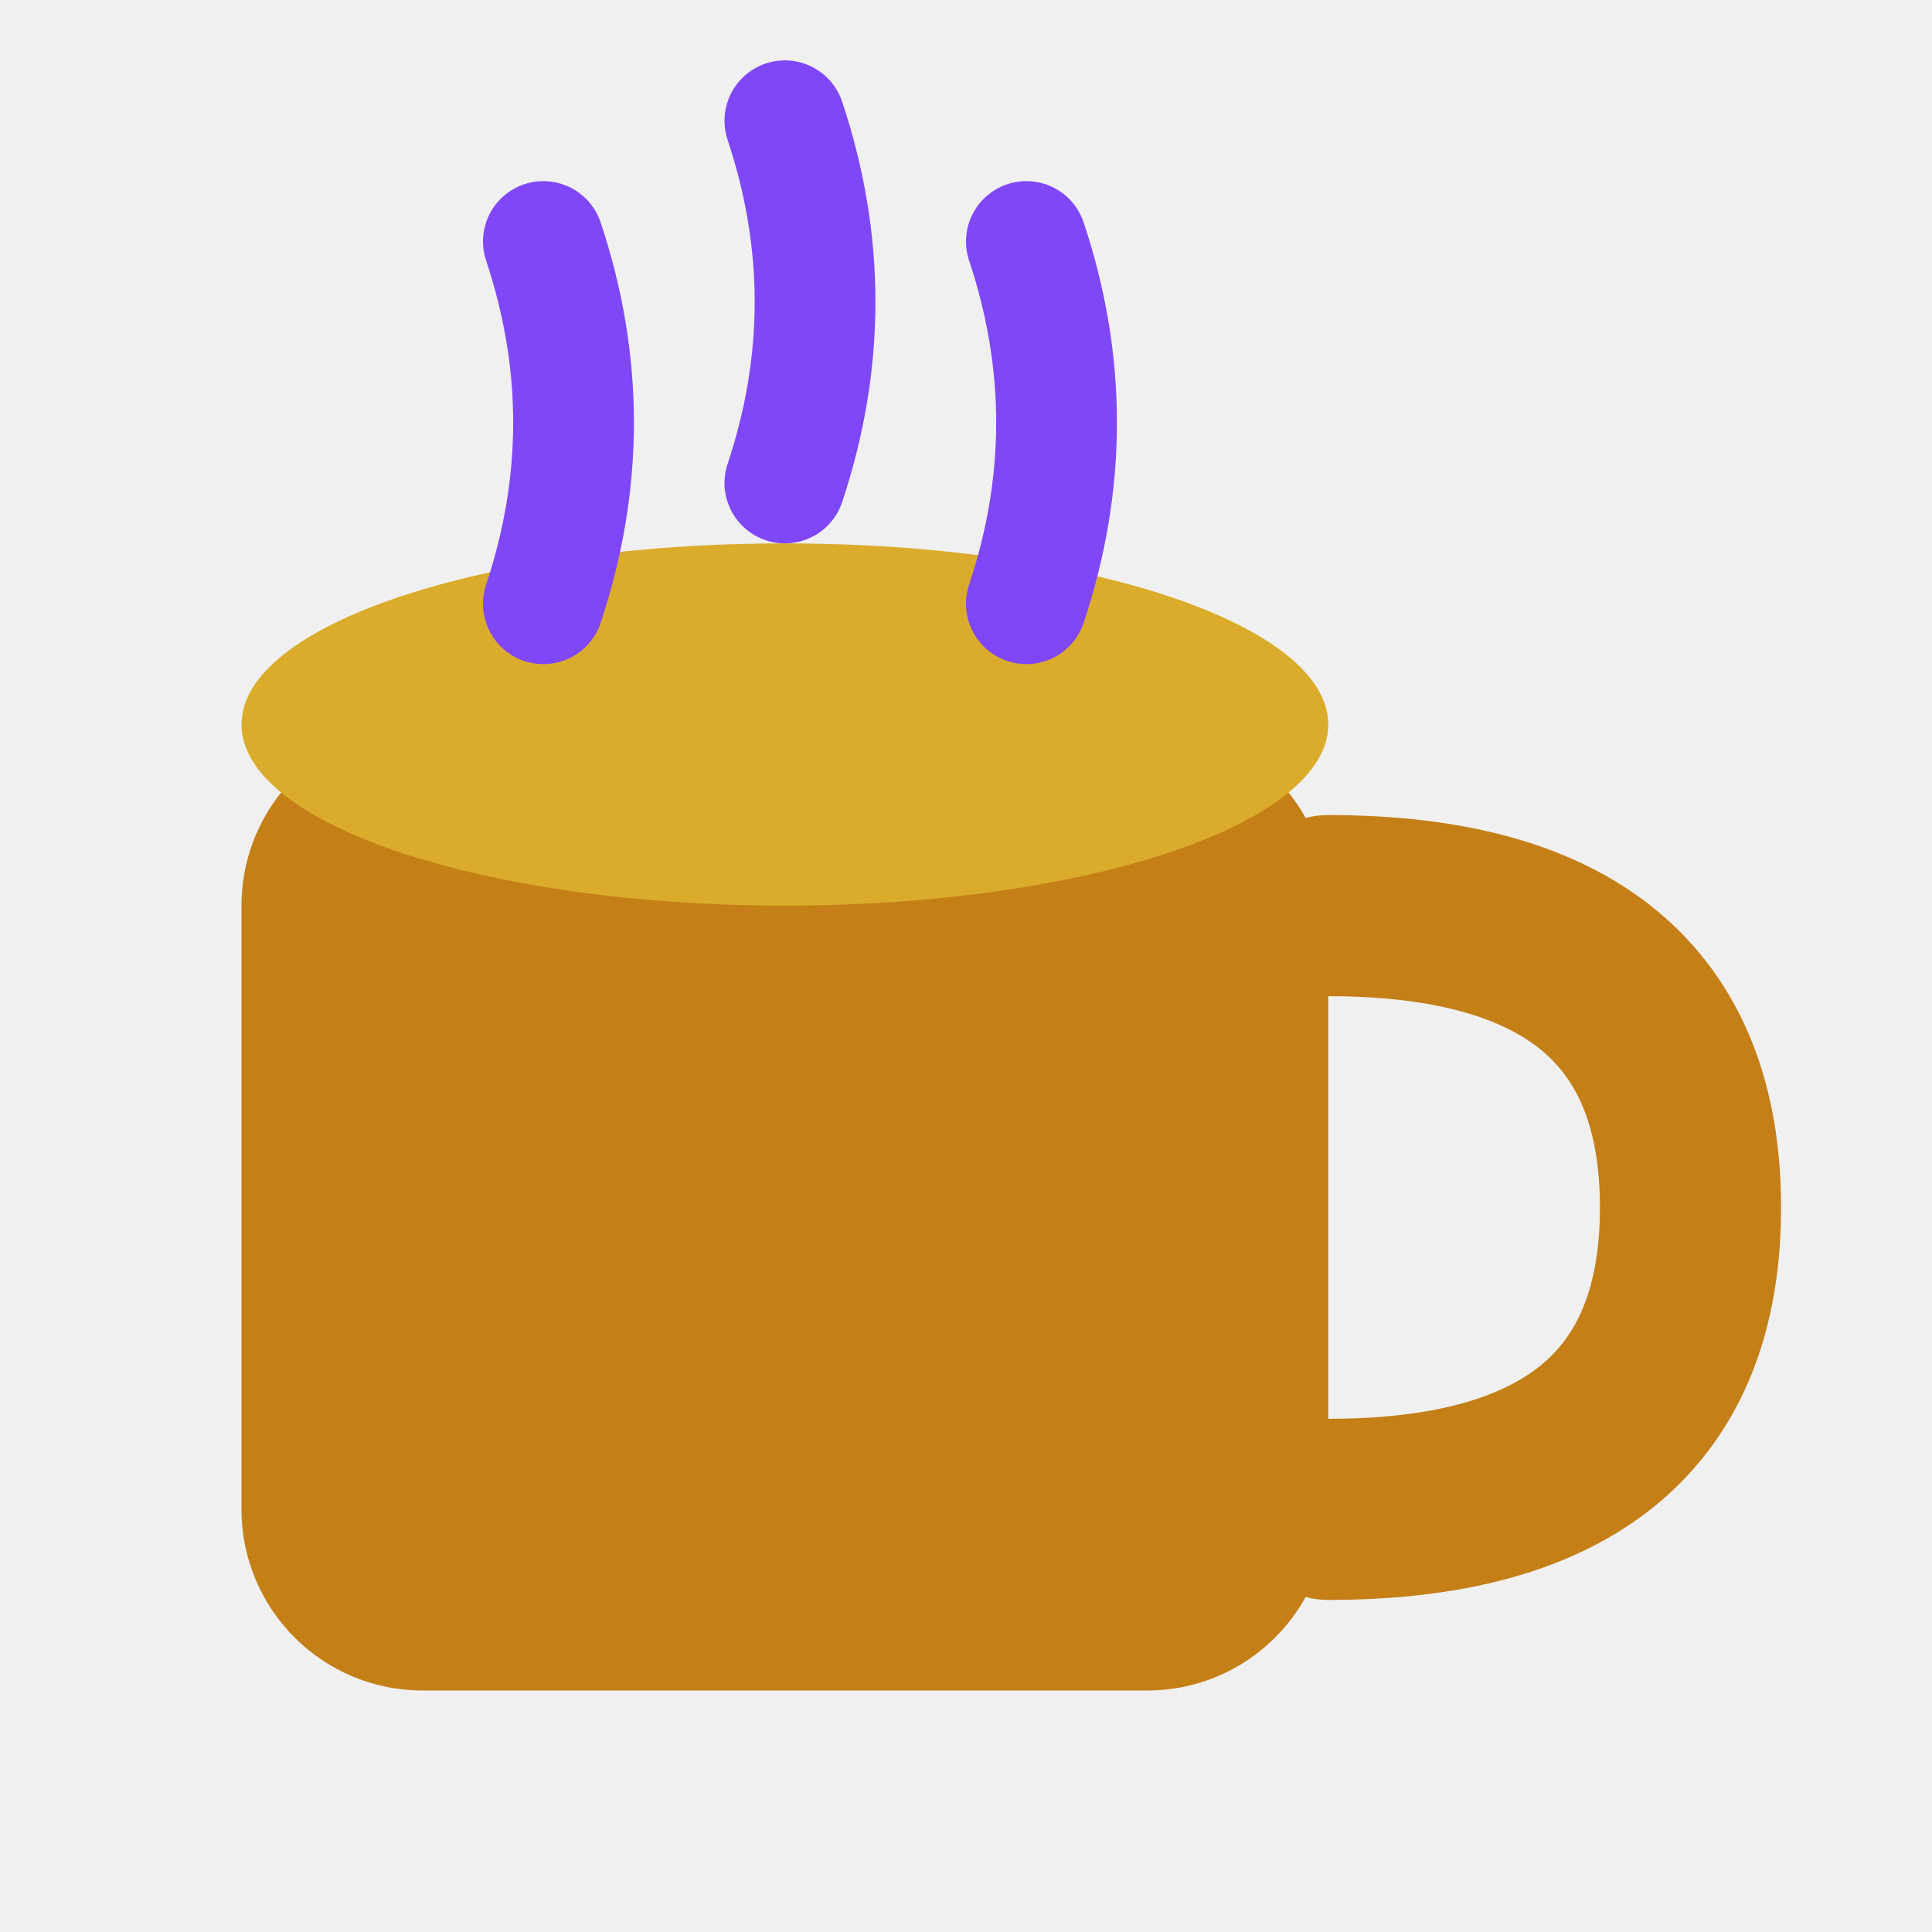
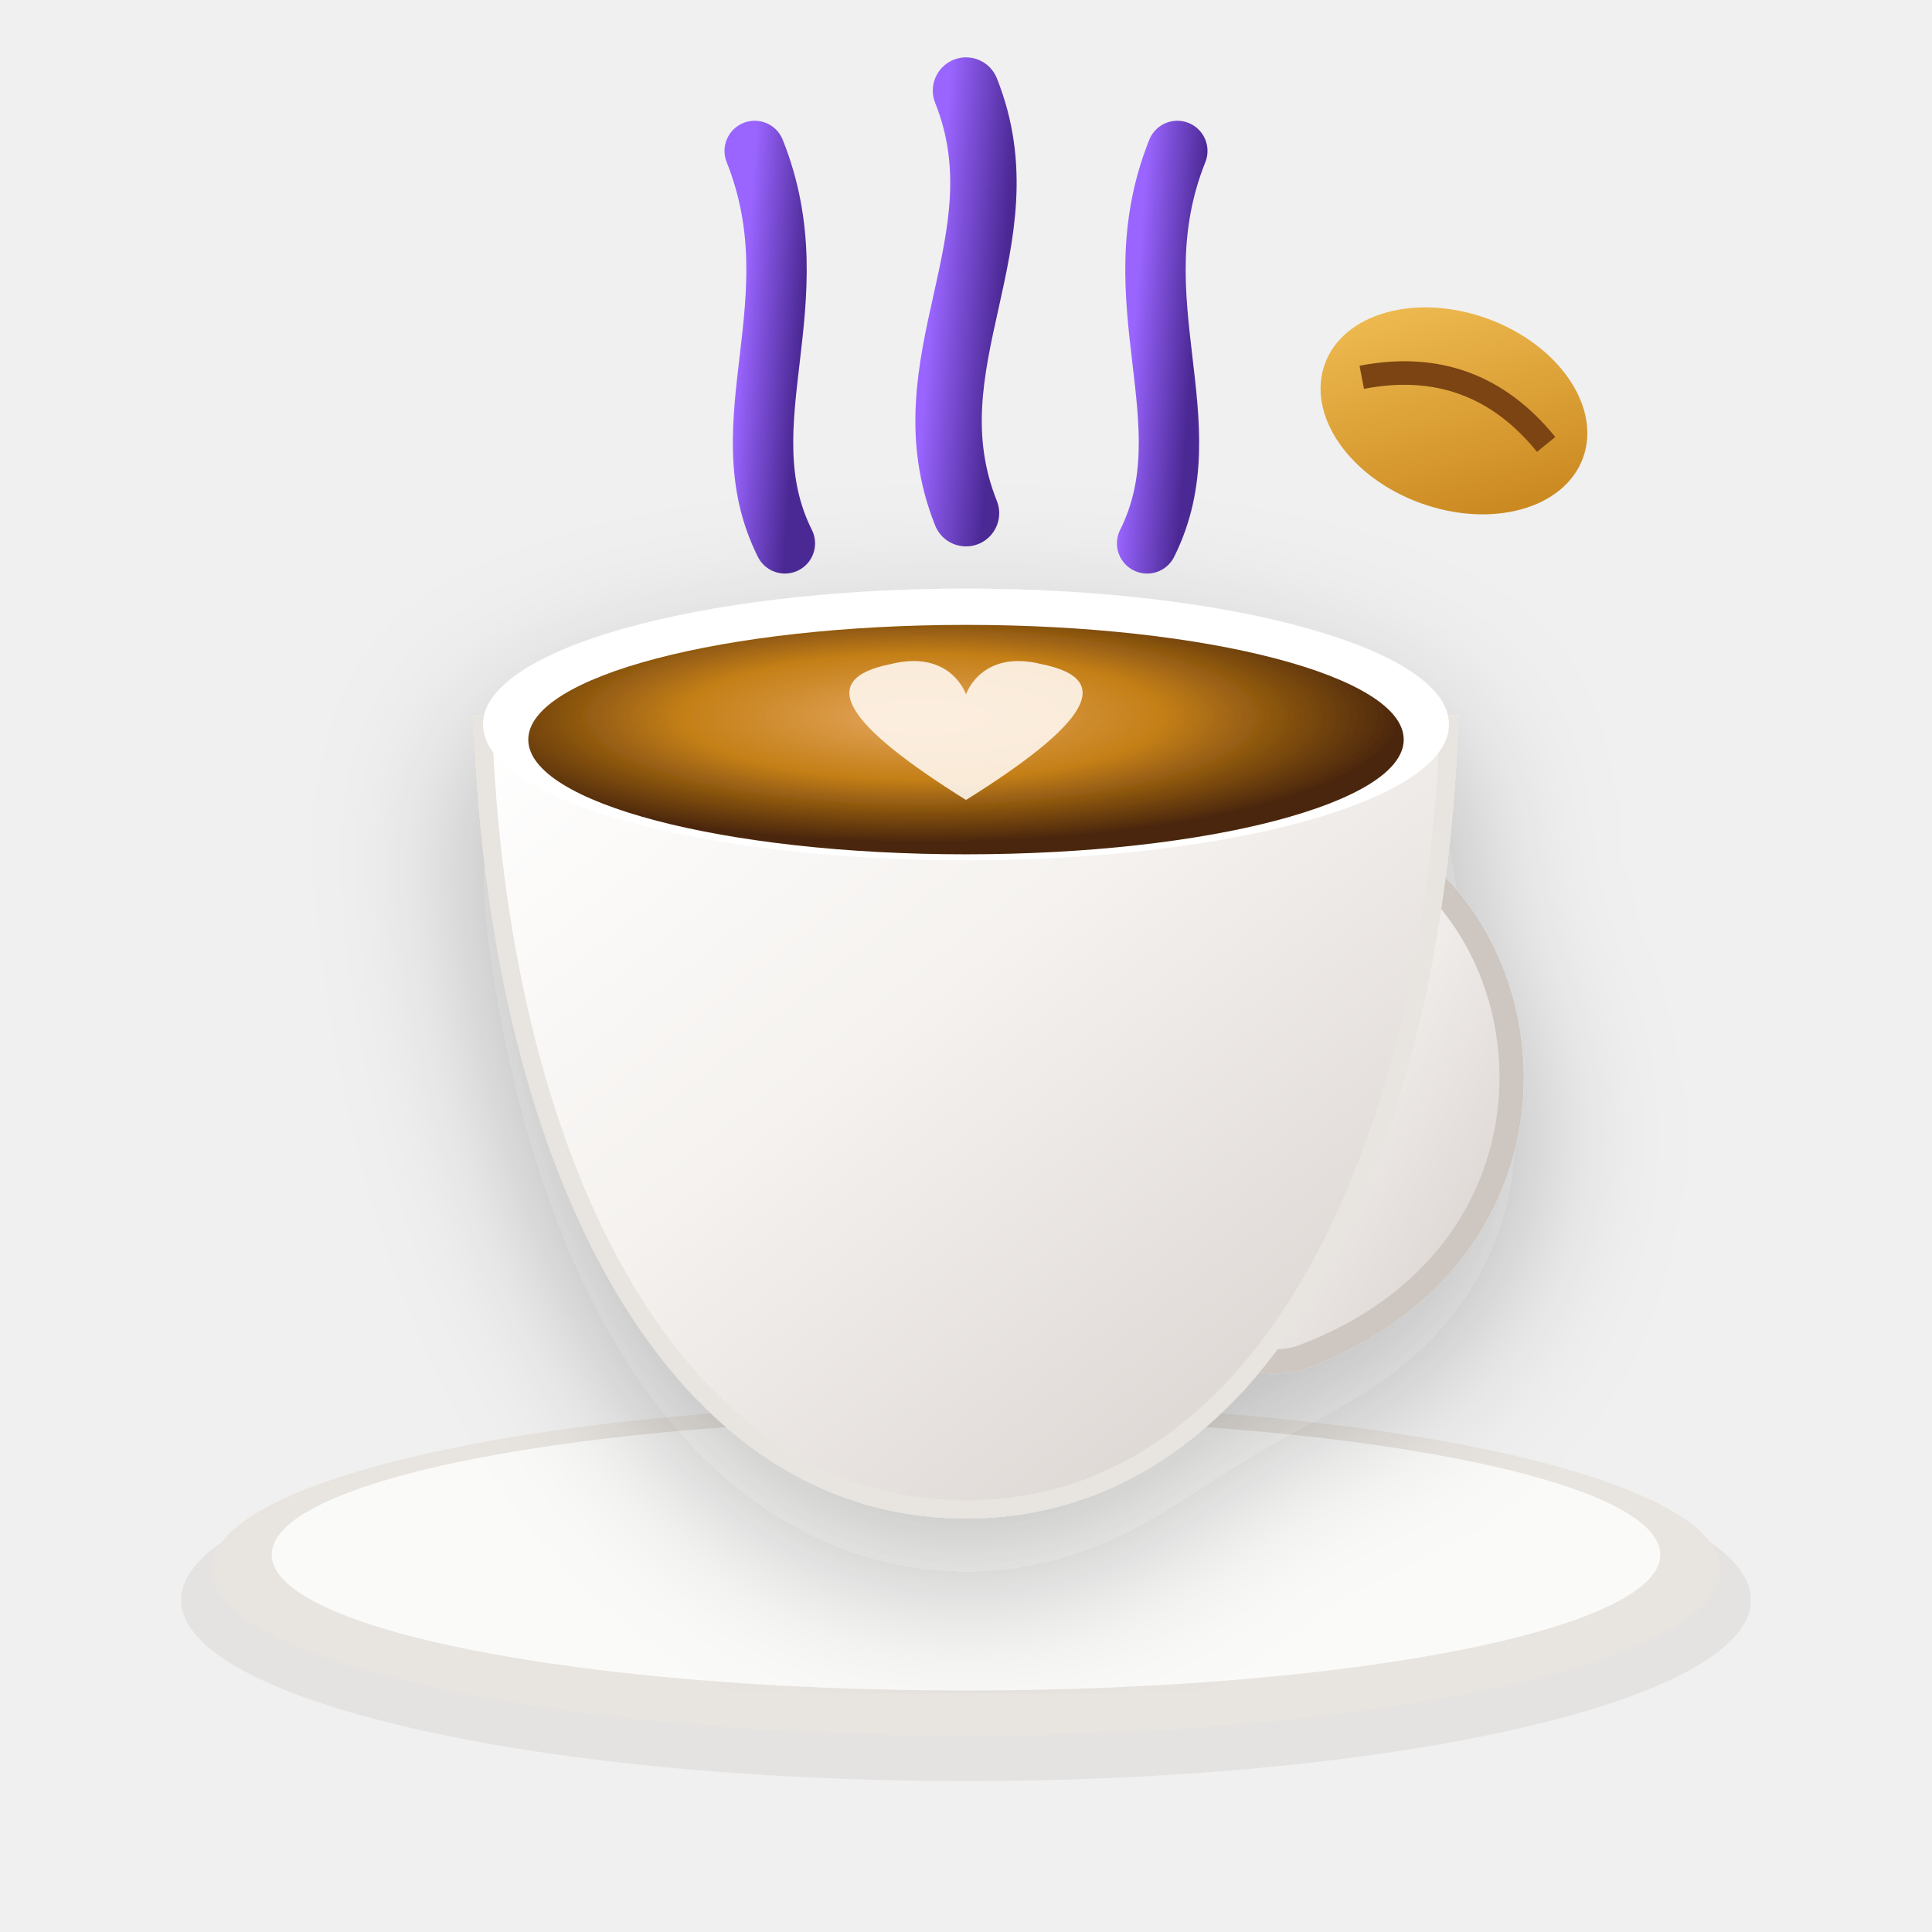
- <svg xmlns="http://www.w3.org/2000/svg" viewBox="0 0 32 32" fill="none">
-   <rect x="4" y="12" width="18" height="16" rx="3" fill="#C47F17" />
-   <path d="M22 15 Q28 15 28 20 Q28 25 22 25" stroke="#C47F17" stroke-width="3" fill="none" stroke-linecap="round" />
-   <ellipse cx="13" cy="12" rx="9" ry="3" fill="#DBAC2C" />
-   <path d="M9 10 Q10 7 9 4" stroke="#8047F8" stroke-width="2" stroke-linecap="round" fill="none" />
-   <path d="M13 8 Q14 5 13 2" stroke="#8047F8" stroke-width="2" stroke-linecap="round" fill="none" />
-   <path d="M17 10 Q18 7 17 4" stroke="#8047F8" stroke-width="2" stroke-linecap="round" fill="none" />
+ <svg xmlns="http://www.w3.org/2000/svg" viewBox="0 0 64 64" fill="none">
+   <defs>
+     <linearGradient id="favCupBody" x1="0%" y1="0%" x2="100%" y2="100%">
+       <stop offset="0%" stop-color="#FFFFFF" />
+       <stop offset="40%" stop-color="#F5F2EF" />
+       <stop offset="100%" stop-color="#D5CECB" />
+     </linearGradient>
+     <radialGradient id="favCrema" cx="45%" cy="40%" r="55%">
+       <stop offset="0%" stop-color="#E5A65E" />
+       <stop offset="50%" stop-color="#C47F17" />
+       <stop offset="100%" stop-color="#4A2609" />
+     </radialGradient>
+     <linearGradient id="favPurple" x1="0%" y1="0%" x2="100%" y2="100%">
+       <stop offset="0%" stop-color="#9A65FF" />
+       <stop offset="100%" stop-color="#4B2995" />
+     </linearGradient>
+     <linearGradient id="favGold" x1="0%" y1="0%" x2="100%" y2="100%">
+       <stop offset="0%" stop-color="#F4C358" />
+       <stop offset="100%" stop-color="#C47F17" />
+     </linearGradient>
+     <filter id="favShadow" x="-20%" y="-20%" width="140%" height="140%">
+       <feDropShadow dx="0" dy="2" stdDeviation="2.5" flood-color="#272221" flood-opacity="0.25" />
+     </filter>
+   </defs>
+   <ellipse cx="32" cy="53" rx="26" ry="6" fill="#CDC6C1" opacity="0.3" />
+   <ellipse cx="32" cy="52" rx="25" ry="5.5" fill="#E8E4DF" />
+   <ellipse cx="32" cy="51.5" rx="23" ry="4.5" fill="#FFFFFF" opacity="0.8" />
+   <g filter="url(#favShadow)">
+     <path d="M 42 27 C 51 27 54 41 43 45 C 41 45.5 39 44 39 42 C 45 39 45 32 39 31 Z" fill="url(#favCupBody)" stroke="#CDC6C1" stroke-width="0.8" />
+     <path d="M 16 24 C 16.5 38 22 50 32 50 C 42 50 47.5 38 48 24 Z" fill="url(#favCupBody)" stroke="#E8E4DF" stroke-width="0.6" />
+     <ellipse cx="32" cy="24" rx="16" ry="4.5" fill="#FFFFFF" />
+     <ellipse cx="32" cy="24.5" rx="14.5" ry="3.8" fill="url(#favCrema)" />
+     <path d="M 32 26.5 C 28 24 27 22.5 29.5 22 C 31.5 21.5 32 23 32 23 C 32 23 32.5 21.5 34.5 22 C 37 22.5 36 24 32 26.5 Z" fill="#FFF6ED" opacity="0.9" />
+   </g>
+   <path d="M 26 18 C 24 14 27 10 25 5" stroke="url(#favPurple)" stroke-width="2" stroke-linecap="round" fill="none" />
+   <path d="M 32 17 C 30 12 34 8 32 3" stroke="url(#favPurple)" stroke-width="2.2" stroke-linecap="round" fill="none" />
+   <path d="M 38 18 C 40 14 37 10 39 5" stroke="url(#favPurple)" stroke-width="2" stroke-linecap="round" fill="none" />
+   <g transform="translate(45, 9) rotate(20) scale(0.65)">
+     <ellipse cx="7" cy="5" rx="7" ry="5" fill="url(#favGold)" />
+     <path d="M 2 5 Q 7 2 12 5" stroke="#7B4412" stroke-width="1.2" fill="none" />
+   </g>
</svg>
